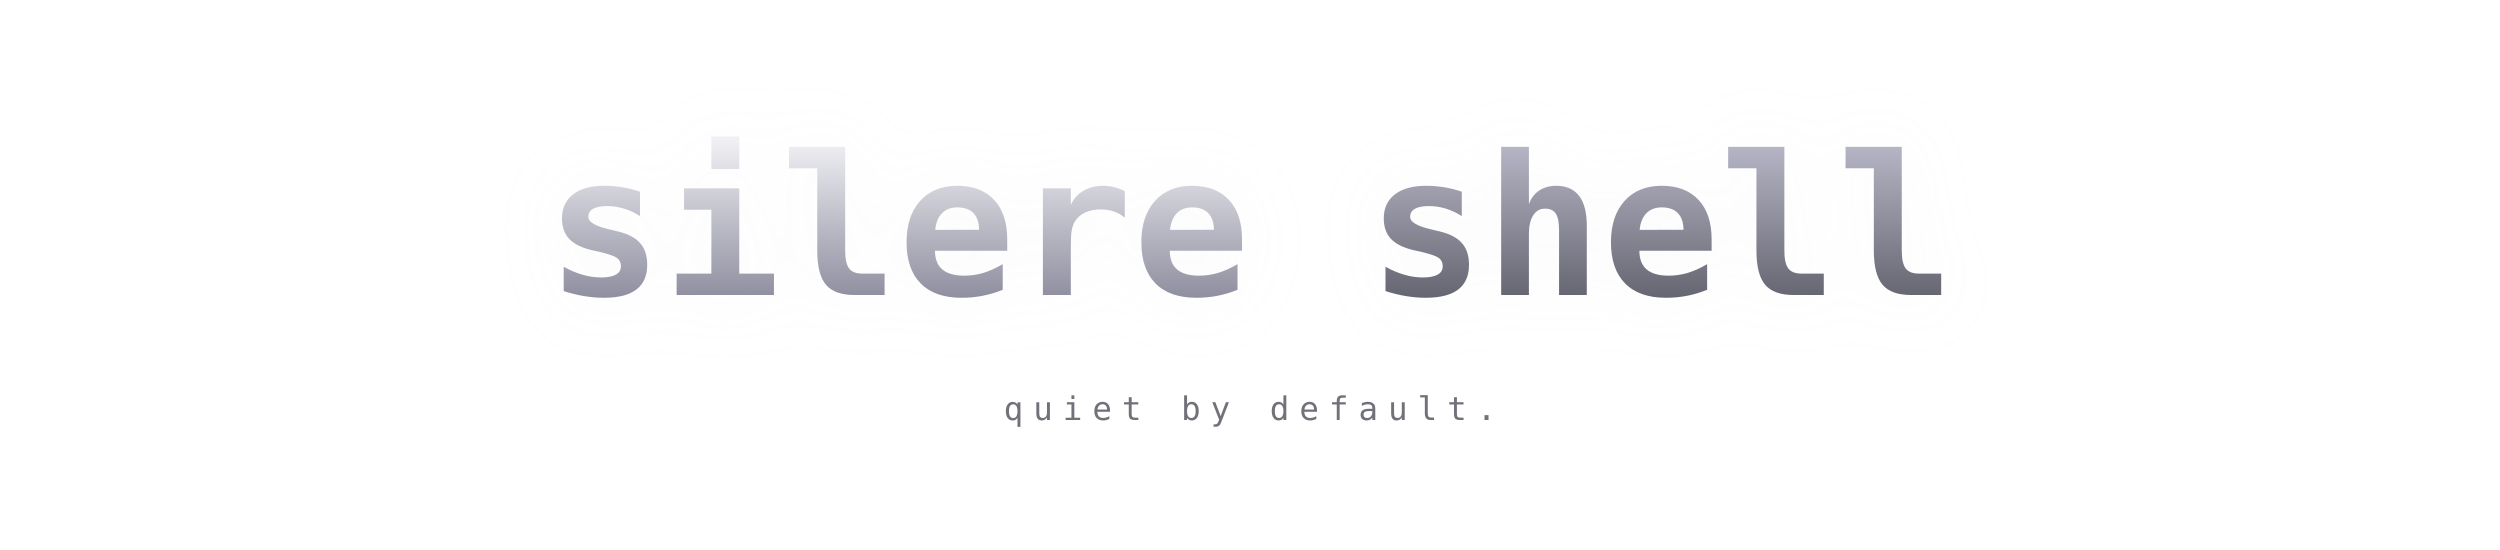
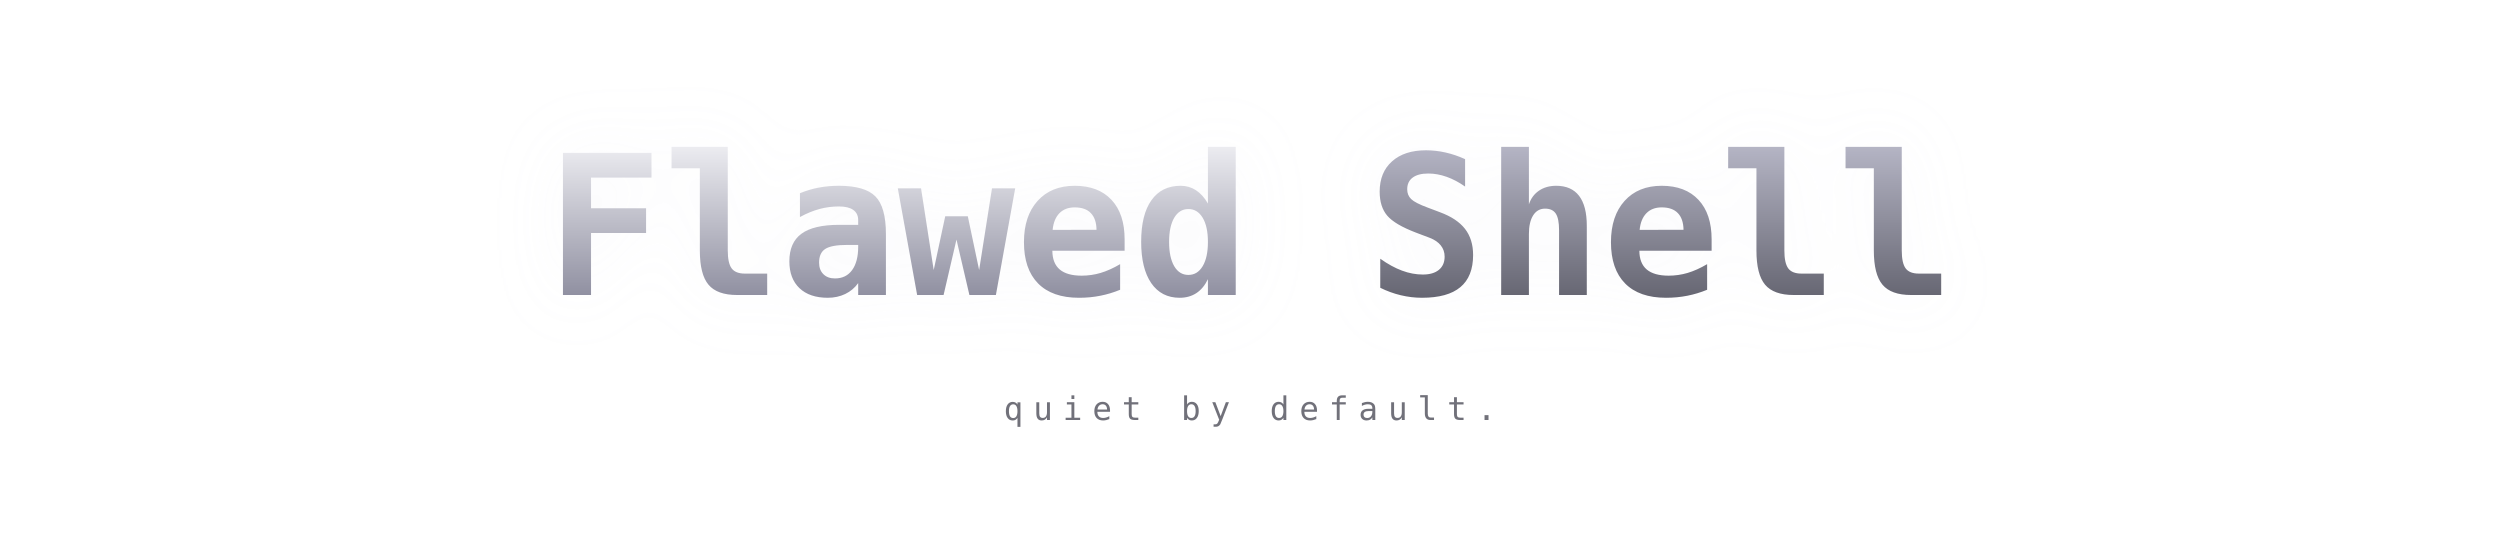
- <svg xmlns="http://www.w3.org/2000/svg" width="1000" height="220" viewBox="0 0 1000 220" role="img" aria-label="silere shell — quiet by default.">
+ <svg xmlns="http://www.w3.org/2000/svg" width="1000" height="220" viewBox="0 0 1000 220" role="img" aria-label="Flawed Shell — quiet by default.">
  <defs>
-     <linearGradient id="g-silere" x1="0" y1="56" x2="0" y2="122" gradientUnits="userSpaceOnUse">
+     <linearGradient id="g-flawed" x1="0" y1="56" x2="0" y2="122" gradientUnits="userSpaceOnUse">
      <stop offset="0%" stop-color="#f0f0f4" />
      <stop offset="100%" stop-color="#8a8a9c" />
    </linearGradient>
    <linearGradient id="g-shell" x1="0" y1="56" x2="0" y2="122" gradientUnits="userSpaceOnUse">
      <stop offset="0%" stop-color="#b8b8c8" />
      <stop offset="100%" stop-color="#62626e" />
    </linearGradient>
    <linearGradient id="g-div" x1="0" y1="0" x2="1" y2="0">
      <stop offset="0%" stop-color="#9090a0" stop-opacity="0" />
      <stop offset="50%" stop-color="#9090a0" stop-opacity="0.28" />
      <stop offset="100%" stop-color="#9090a0" stop-opacity="0" />
    </linearGradient>
    <filter id="f-bloom" x="-25%" y="-80%" width="150%" height="260%" color-interpolation-filters="sRGB">
      <feGaussianBlur in="SourceGraphic" stdDeviation="14" />
    </filter>
  </defs>
  <style>
    .backdrop { display: none; }
    @media (prefers-color-scheme: light) {
      .backdrop { display: block; }
    }
  </style>
  <rect class="backdrop" x="145" y="40" width="710" height="144" rx="22" fill="#0e0e12" fill-opacity="0.92" />
-   <text x="500" y="118" font-family="'JetBrains Mono', 'JetBrainsMono Nerd Font', 'Cascadia Code', ui-monospace, monospace" font-size="78" font-weight="700" text-anchor="middle" fill="#c8c8e0" opacity="0.09" filter="url(#f-bloom)">silere shell</text>
-   <text x="500" y="118" font-family="'JetBrains Mono', 'JetBrainsMono Nerd Font', 'Cascadia Code', ui-monospace, monospace" font-size="78" font-weight="700" text-anchor="middle" fill="url(#g-silere)">silere <tspan fill="url(#g-shell)">shell</tspan>
+   <text x="500" y="118" font-family="'JetBrains Mono', 'JetBrainsMono Nerd Font', 'Cascadia Code', ui-monospace, monospace" font-size="78" font-weight="700" text-anchor="middle" fill="#c8c8e0" opacity="0.09" filter="url(#f-bloom)">Flawed Shell</text>
+   <text x="500" y="118" font-family="'JetBrains Mono', 'JetBrainsMono Nerd Font', 'Cascadia Code', ui-monospace, monospace" font-size="78" font-weight="700" text-anchor="middle" fill="url(#g-flawed)">Flawed <tspan fill="url(#g-shell)">Shell</tspan>
  </text>
  <line x1="290" y1="138" x2="710" y2="138" stroke="url(#g-div)" stroke-width="1" />
  <text x="500" y="168" font-family="'JetBrains Mono', 'JetBrainsMono Nerd Font', 'Cascadia Code', ui-monospace, monospace" font-size="13" font-weight="400" text-anchor="middle" letter-spacing="4" fill="#71717a">quiet by default.</text>
</svg>
